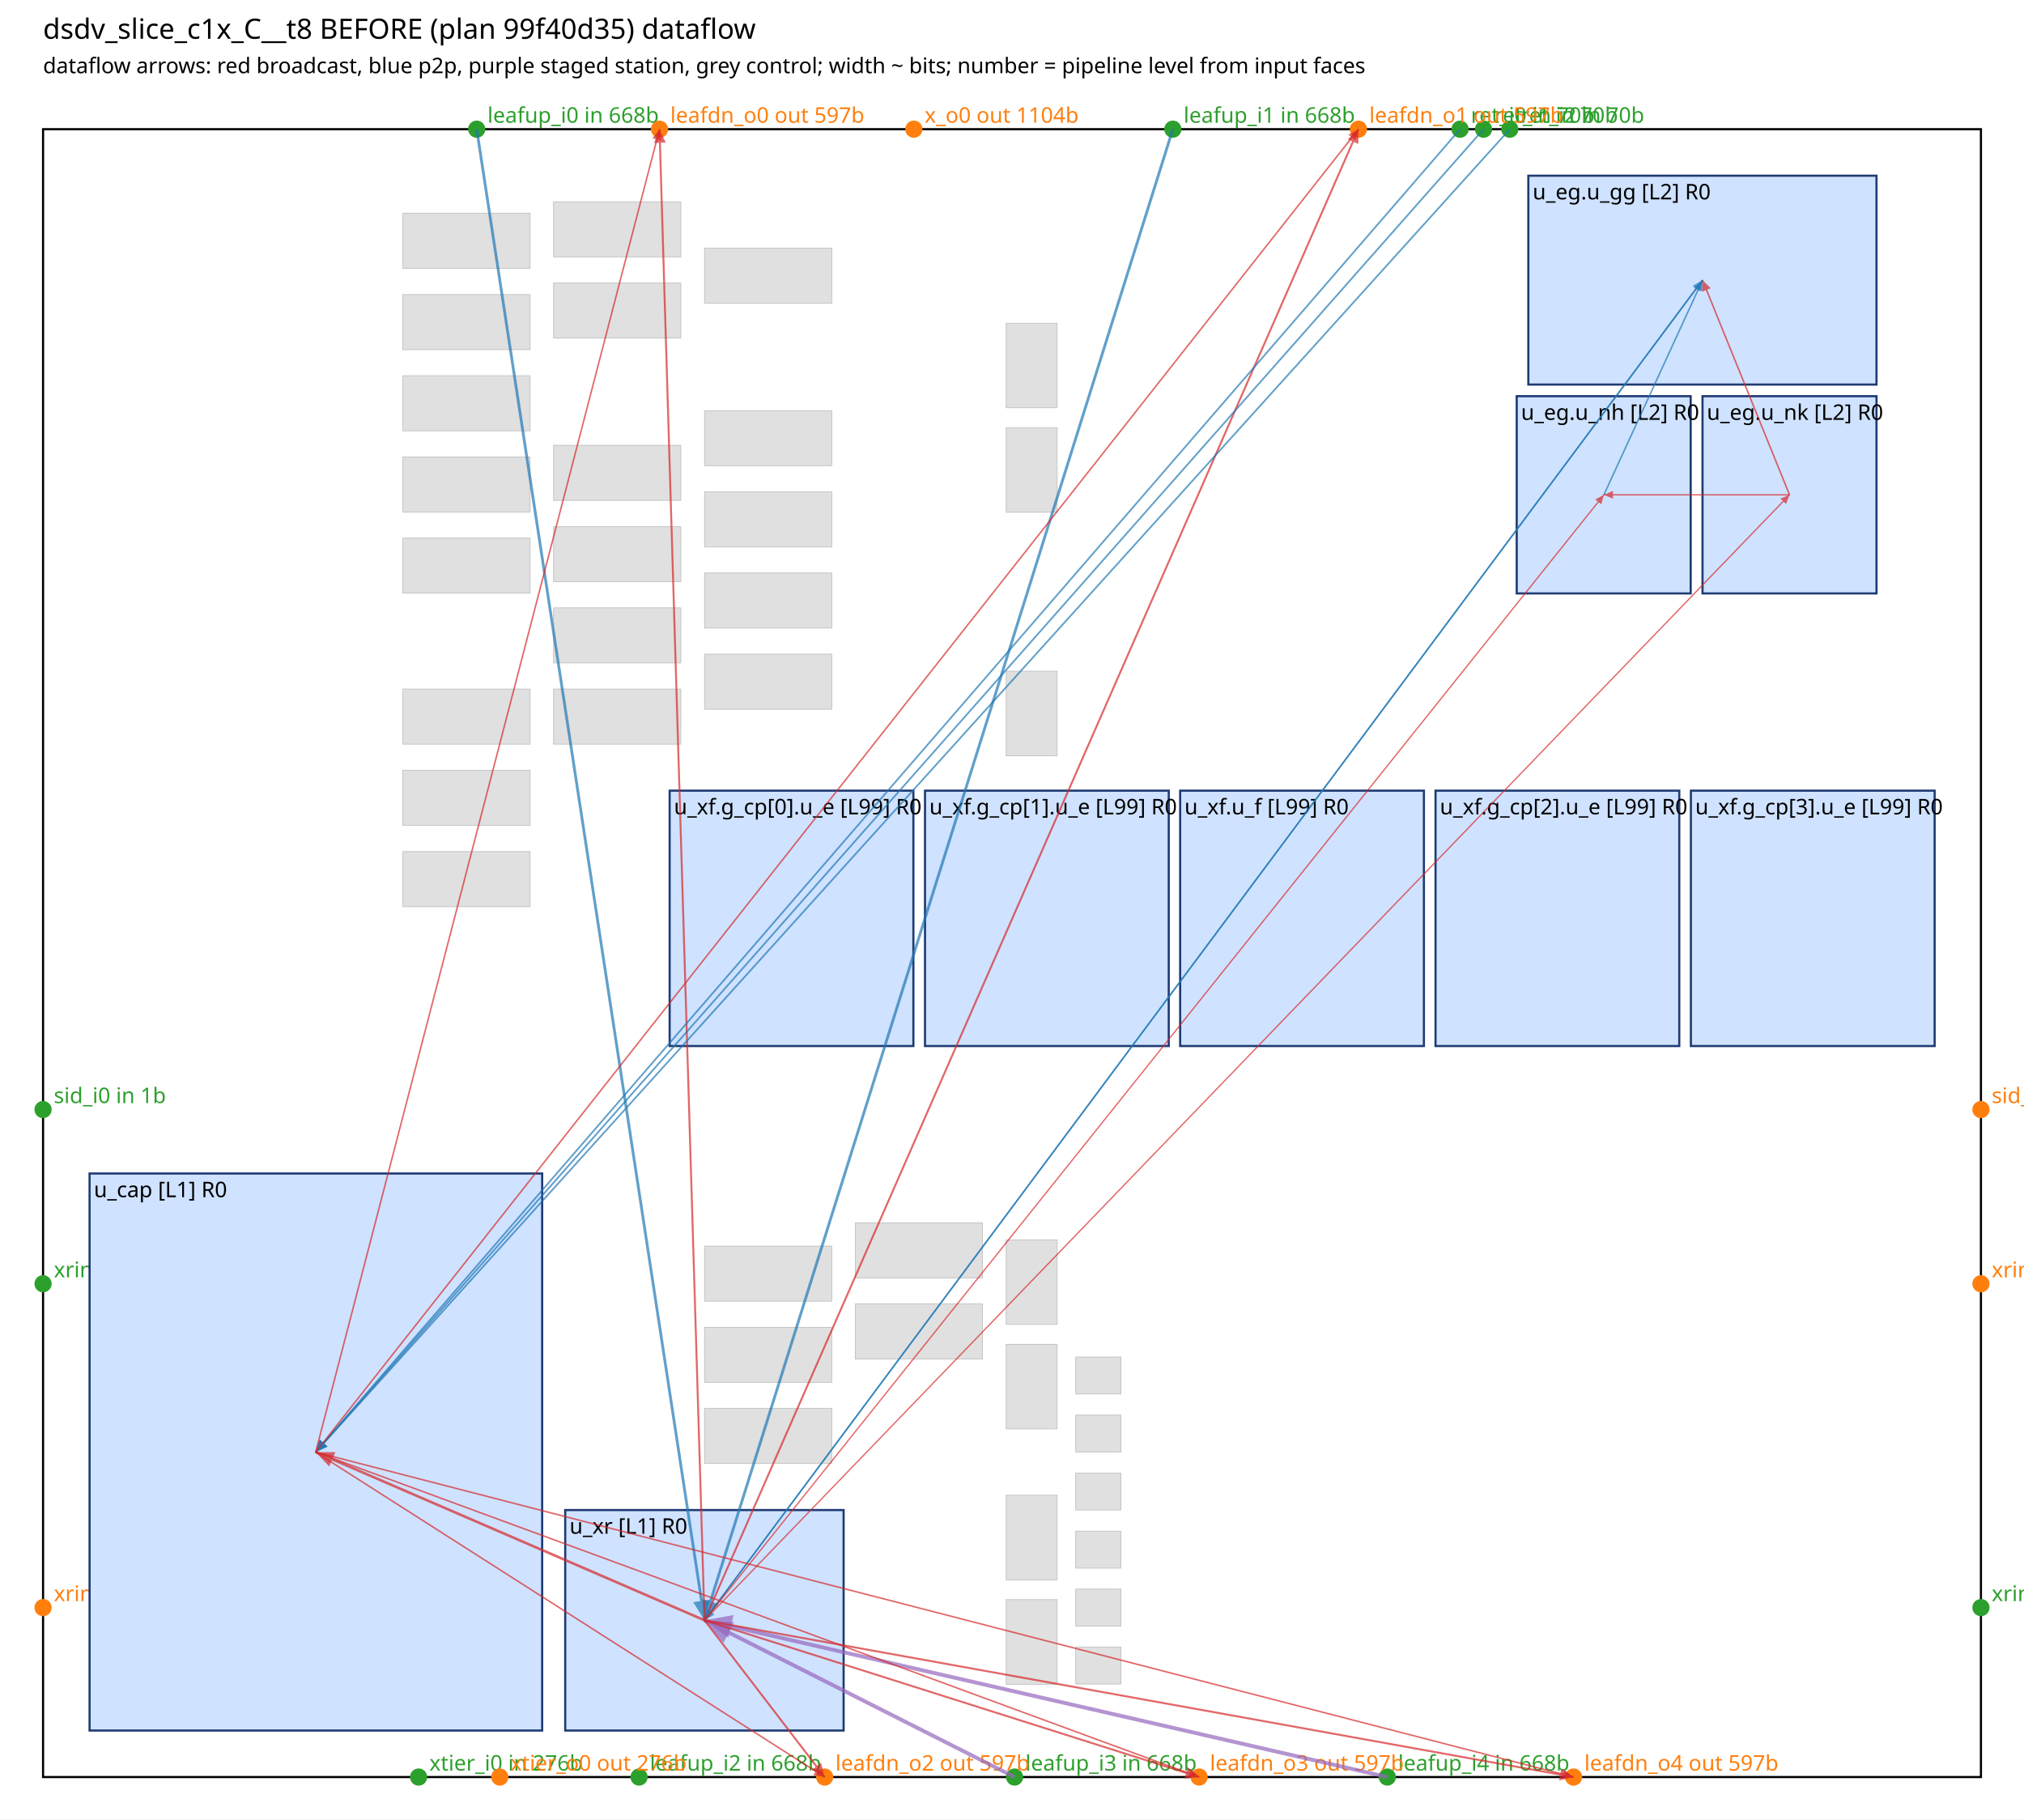
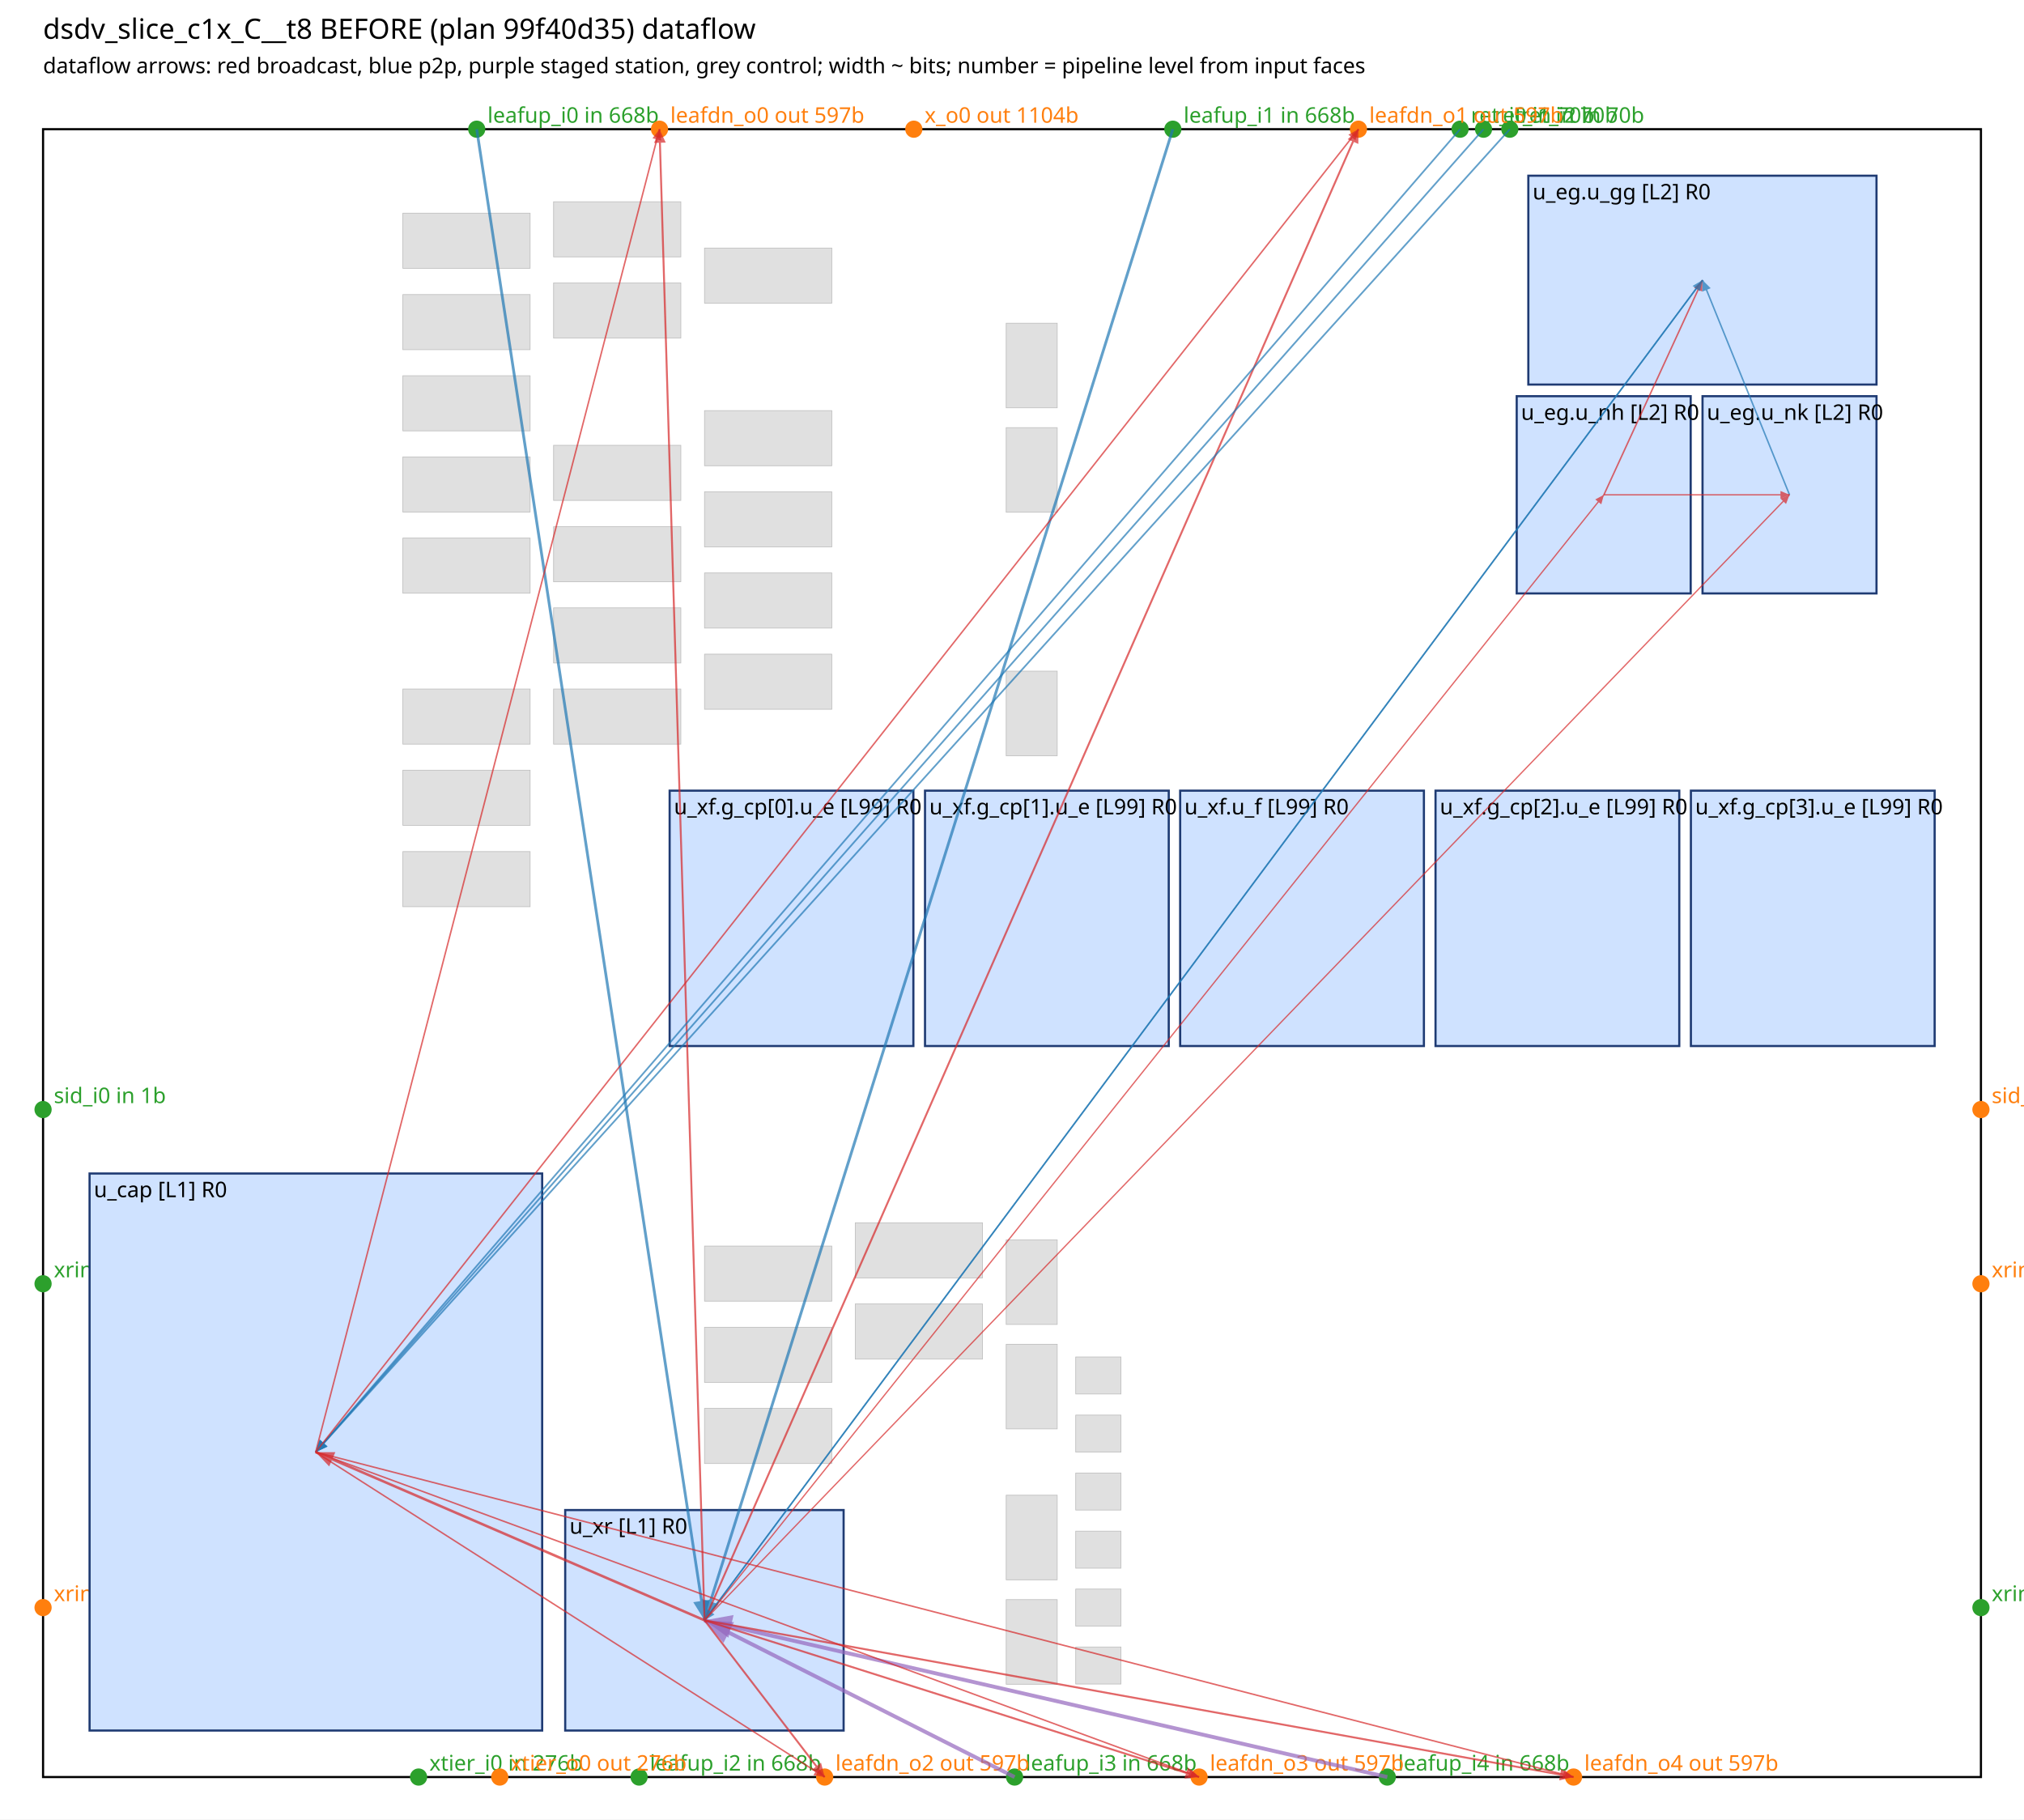
<svg xmlns="http://www.w3.org/2000/svg" width="940" height="845" font-family="sans-serif" font-size="10">
  <defs>
    <marker id="ar" markerWidth="8" markerHeight="8" refX="7" refY="3" orient="auto">
      <path d="M0,0 L7,3 L0,6 z" fill="context-stroke" />
    </marker>
  </defs>
  <rect width="100%" height="100%" fill="white" />
  <text x="20" y="18" font-size="13">dsdv_slice_c1x_C__t8 BEFORE (plan 99f40d35) dataflow</text>
  <text x="20" y="34">dataflow arrows: red broadcast, blue p2p, purple staged station, grey control; width ~ bits; number = pipeline level from input faces</text>
  <rect x="20.0" y="60.0" width="900.0" height="765.3" fill="none" stroke="black" />
  <rect x="187.1" y="395.5" width="59.1" height="25.6" fill="#e0e0e0" stroke="#bbb" stroke-width="0.3" />
  <rect x="187.1" y="357.7" width="59.1" height="25.6" fill="#e0e0e0" stroke="#bbb" stroke-width="0.3" />
  <rect x="187.1" y="320.0" width="59.1" height="25.6" fill="#e0e0e0" stroke="#bbb" stroke-width="0.3" />
  <rect x="187.1" y="249.9" width="59.1" height="25.6" fill="#e0e0e0" stroke="#bbb" stroke-width="0.3" />
  <rect x="187.1" y="212.2" width="59.1" height="25.6" fill="#e0e0e0" stroke="#bbb" stroke-width="0.3" />
  <rect x="187.1" y="174.5" width="59.1" height="25.6" fill="#e0e0e0" stroke="#bbb" stroke-width="0.3" />
  <rect x="187.1" y="136.8" width="59.1" height="25.6" fill="#e0e0e0" stroke="#bbb" stroke-width="0.3" />
  <rect x="187.1" y="99.0" width="59.1" height="25.6" fill="#e0e0e0" stroke="#bbb" stroke-width="0.3" />
  <rect x="257.1" y="320.0" width="59.1" height="25.6" fill="#e0e0e0" stroke="#bbb" stroke-width="0.3" />
  <rect x="257.1" y="282.3" width="59.1" height="25.6" fill="#e0e0e0" stroke="#bbb" stroke-width="0.3" />
  <rect x="257.1" y="244.6" width="59.1" height="25.6" fill="#e0e0e0" stroke="#bbb" stroke-width="0.3" />
  <rect x="257.1" y="206.8" width="59.1" height="25.6" fill="#e0e0e0" stroke="#bbb" stroke-width="0.3" />
  <rect x="257.1" y="131.4" width="59.1" height="25.6" fill="#e0e0e0" stroke="#bbb" stroke-width="0.3" />
  <rect x="257.1" y="93.7" width="59.1" height="25.6" fill="#e0e0e0" stroke="#bbb" stroke-width="0.3" />
  <rect x="327.2" y="654.1" width="59.1" height="25.6" fill="#e0e0e0" stroke="#bbb" stroke-width="0.3" />
  <rect x="327.2" y="616.4" width="59.1" height="25.6" fill="#e0e0e0" stroke="#bbb" stroke-width="0.3" />
  <rect x="327.2" y="578.7" width="59.1" height="25.6" fill="#e0e0e0" stroke="#bbb" stroke-width="0.3" />
  <rect x="327.2" y="303.8" width="59.1" height="25.6" fill="#e0e0e0" stroke="#bbb" stroke-width="0.3" />
  <rect x="327.2" y="266.1" width="59.1" height="25.6" fill="#e0e0e0" stroke="#bbb" stroke-width="0.3" />
  <rect x="327.2" y="228.4" width="59.1" height="25.6" fill="#e0e0e0" stroke="#bbb" stroke-width="0.3" />
  <rect x="327.2" y="190.7" width="59.1" height="25.6" fill="#e0e0e0" stroke="#bbb" stroke-width="0.3" />
  <rect x="327.2" y="115.2" width="59.1" height="25.6" fill="#e0e0e0" stroke="#bbb" stroke-width="0.3" />
  <rect x="397.2" y="605.6" width="59.1" height="25.6" fill="#e0e0e0" stroke="#bbb" stroke-width="0.3" />
  <rect x="397.2" y="567.9" width="59.1" height="25.6" fill="#e0e0e0" stroke="#bbb" stroke-width="0.3" />
  <rect x="467.3" y="742.9" width="23.7" height="39.3" fill="#e0e0e0" stroke="#bbb" stroke-width="0.3" />
  <rect x="467.3" y="694.4" width="23.7" height="39.3" fill="#e0e0e0" stroke="#bbb" stroke-width="0.3" />
  <rect x="467.3" y="624.3" width="23.7" height="39.3" fill="#e0e0e0" stroke="#bbb" stroke-width="0.3" />
  <rect x="467.3" y="575.8" width="23.7" height="39.3" fill="#e0e0e0" stroke="#bbb" stroke-width="0.3" />
  <rect x="467.3" y="311.7" width="23.7" height="39.3" fill="#e0e0e0" stroke="#bbb" stroke-width="0.3" />
  <rect x="467.3" y="198.6" width="23.7" height="39.3" fill="#e0e0e0" stroke="#bbb" stroke-width="0.3" />
  <rect x="467.3" y="150.1" width="23.7" height="39.3" fill="#e0e0e0" stroke="#bbb" stroke-width="0.3" />
  <rect x="499.6" y="764.9" width="21.0" height="17.2" fill="#e0e0e0" stroke="#bbb" stroke-width="0.3" />
  <rect x="499.6" y="738.0" width="21.0" height="17.2" fill="#e0e0e0" stroke="#bbb" stroke-width="0.3" />
  <rect x="499.6" y="711.1" width="21.0" height="17.2" fill="#e0e0e0" stroke="#bbb" stroke-width="0.3" />
  <rect x="499.6" y="684.1" width="21.0" height="17.2" fill="#e0e0e0" stroke="#bbb" stroke-width="0.3" />
  <rect x="499.6" y="657.2" width="21.0" height="17.2" fill="#e0e0e0" stroke="#bbb" stroke-width="0.3" />
  <rect x="499.6" y="630.2" width="21.0" height="17.2" fill="#e0e0e0" stroke="#bbb" stroke-width="0.3" />
  <circle cx="920.0" cy="746.6" r="4" fill="#2ca02c" />
  <text x="925.0" y="743.6" fill="#2ca02c">xring_i0 in 1104b</text>
  <circle cx="221.4" cy="60.0" r="4" fill="#2ca02c" />
  <text x="226.4" y="57.0" fill="#2ca02c">leafup_i0 in 668b</text>
  <circle cx="544.7" cy="60.0" r="4" fill="#2ca02c" />
  <text x="549.7" y="57.0" fill="#2ca02c">leafup_i1 in 668b</text>
  <circle cx="678.1" cy="60.0" r="4" fill="#2ca02c" />
  <text x="683.1" y="57.0" fill="#2ca02c">ret_i0 in 70b</text>
  <circle cx="689.0" cy="60.0" r="4" fill="#2ca02c" />
  <text x="694.0" y="57.0" fill="#2ca02c">ret_i1 in 70b</text>
  <circle cx="701.2" cy="60.0" r="4" fill="#2ca02c" />
  <text x="706.2" y="57.0" fill="#2ca02c">ret_i2 in 70b</text>
  <circle cx="194.4" cy="825.3" r="4" fill="#2ca02c" />
  <text x="199.4" y="822.3" fill="#2ca02c">xtier_i0 in 276b</text>
  <circle cx="296.8" cy="825.3" r="4" fill="#2ca02c" />
  <text x="301.8" y="822.3" fill="#2ca02c">leafup_i2 in 668b</text>
  <circle cx="471.2" cy="825.3" r="4" fill="#2ca02c" />
  <text x="476.2" y="822.3" fill="#2ca02c">leafup_i3 in 668b</text>
  <circle cx="644.3" cy="825.3" r="4" fill="#2ca02c" />
  <text x="649.3" y="822.3" fill="#2ca02c">leafup_i4 in 668b</text>
  <circle cx="20.0" cy="596.2" r="4" fill="#2ca02c" />
  <text x="25.0" y="593.2" fill="#2ca02c">xring_i1 in 1104b</text>
  <circle cx="20.0" cy="515.3" r="4" fill="#2ca02c" />
  <text x="25.0" y="512.3" fill="#2ca02c">sid_i0 in 1b</text>
  <circle cx="920.0" cy="596.2" r="4" fill="#ff7f0e" />
  <text x="925.0" y="593.2" fill="#ff7f0e">xring_o0 out 1104b</text>
  <circle cx="920.0" cy="515.3" r="4" fill="#ff7f0e" />
  <text x="925.0" y="512.3" fill="#ff7f0e">sid_o0 out 1b</text>
  <circle cx="306.3" cy="60.0" r="4" fill="#ff7f0e" />
  <text x="311.3" y="57.0" fill="#ff7f0e">leafdn_o0 out 597b</text>
  <circle cx="424.4" cy="60.0" r="4" fill="#ff7f0e" />
  <text x="429.4" y="57.0" fill="#ff7f0e">x_o0 out 1104b</text>
  <circle cx="630.9" cy="60.0" r="4" fill="#ff7f0e" />
  <text x="635.9" y="57.0" fill="#ff7f0e">leafdn_o1 out 597b</text>
  <circle cx="232.1" cy="825.3" r="4" fill="#ff7f0e" />
  <text x="237.1" y="822.3" fill="#ff7f0e">xtier_o0 out 276b</text>
  <circle cx="383.0" cy="825.3" r="4" fill="#ff7f0e" />
  <text x="388.0" y="822.3" fill="#ff7f0e">leafdn_o2 out 597b</text>
  <circle cx="556.9" cy="825.3" r="4" fill="#ff7f0e" />
  <text x="561.9" y="822.3" fill="#ff7f0e">leafdn_o3 out 597b</text>
  <circle cx="730.8" cy="825.3" r="4" fill="#ff7f0e" />
  <text x="735.8" y="822.3" fill="#ff7f0e">leafdn_o4 out 597b</text>
  <circle cx="20.0" cy="746.6" r="4" fill="#ff7f0e" />
  <text x="25.0" y="743.6" fill="#ff7f0e">xring_o1 out 1104b</text>
  <rect x="41.6" y="545.0" width="210.2" height="258.7" fill="#cfe2ff" stroke="#1f3b73" />
  <text x="43.6" y="556.0">u_cap [L1] R0</text>
  <rect x="262.5" y="701.3" width="129.3" height="102.4" fill="#cfe2ff" stroke="#1f3b73" />
  <text x="264.5" y="712.3">u_xr [L1] R0</text>
  <rect x="704.4" y="184.0" width="80.8" height="91.6" fill="#cfe2ff" stroke="#1f3b73" />
  <text x="706.4" y="195.0">u_eg.u_nh [L2] R0</text>
  <rect x="790.7" y="184.0" width="80.8" height="91.6" fill="#cfe2ff" stroke="#1f3b73" />
  <text x="792.7" y="195.0">u_eg.u_nk [L2] R0</text>
  <rect x="709.8" y="81.6" width="161.7" height="97.0" fill="#cfe2ff" stroke="#1f3b73" />
  <text x="711.8" y="92.6">u_eg.u_gg [L2] R0</text>
  <rect x="311.0" y="367.2" width="113.2" height="118.6" fill="#cfe2ff" stroke="#1f3b73" />
  <text x="313.0" y="378.2">u_xf.g_cp[0].u_e [L99] R0</text>
  <rect x="429.6" y="367.2" width="113.2" height="118.6" fill="#cfe2ff" stroke="#1f3b73" />
  <text x="431.6" y="378.2">u_xf.g_cp[1].u_e [L99] R0</text>
  <rect x="548.1" y="367.2" width="113.2" height="118.6" fill="#cfe2ff" stroke="#1f3b73" />
  <text x="550.1" y="378.2">u_xf.u_f [L99] R0</text>
  <rect x="666.7" y="367.2" width="113.2" height="118.6" fill="#cfe2ff" stroke="#1f3b73" />
  <text x="668.7" y="378.2">u_xf.g_cp[2].u_e [L99] R0</text>
  <rect x="785.3" y="367.2" width="113.2" height="118.6" fill="#cfe2ff" stroke="#1f3b73" />
  <text x="787.3" y="378.2">u_xf.g_cp[3].u_e [L99] R0</text>
  <line x1="471.2" y1="825.3" x2="327.2" y2="752.5" stroke="#9467bd" stroke-width="1.8" opacity="0.7" marker-end="url(#ar)" />
  <line x1="644.3" y1="825.3" x2="327.2" y2="752.5" stroke="#9467bd" stroke-width="1.8" opacity="0.7" marker-end="url(#ar)" />
  <line x1="221.4" y1="60.0" x2="327.2" y2="752.5" stroke="#1f77b4" stroke-width="1.3" opacity="0.7" marker-end="url(#ar)" />
  <line x1="544.7" y1="60.0" x2="327.2" y2="752.5" stroke="#1f77b4" stroke-width="1.3" opacity="0.7" marker-end="url(#ar)" />
  <line x1="327.2" y1="752.5" x2="146.6" y2="674.4" stroke="#d62728" stroke-width="1.2" opacity="0.7" marker-end="url(#ar)" />
  <line x1="327.2" y1="752.5" x2="306.3" y2="60.0" stroke="#d62728" stroke-width="0.9" opacity="0.7" marker-end="url(#ar)" />
  <line x1="327.2" y1="752.5" x2="630.9" y2="60.0" stroke="#d62728" stroke-width="0.9" opacity="0.7" marker-end="url(#ar)" />
  <line x1="327.2" y1="752.5" x2="383.0" y2="825.3" stroke="#d62728" stroke-width="0.9" opacity="0.7" marker-end="url(#ar)" />
  <line x1="327.2" y1="752.5" x2="556.9" y2="825.3" stroke="#d62728" stroke-width="0.9" opacity="0.7" marker-end="url(#ar)" />
  <line x1="327.2" y1="752.5" x2="730.8" y2="825.3" stroke="#d62728" stroke-width="0.9" opacity="0.7" marker-end="url(#ar)" />
  <line x1="678.1" y1="60.0" x2="146.6" y2="674.4" stroke="#1f77b4" stroke-width="0.8" opacity="0.7" marker-end="url(#ar)" />
  <line x1="689.0" y1="60.0" x2="146.6" y2="674.4" stroke="#1f77b4" stroke-width="0.8" opacity="0.7" marker-end="url(#ar)" />
  <line x1="701.2" y1="60.0" x2="146.6" y2="674.4" stroke="#1f77b4" stroke-width="0.8" opacity="0.7" marker-end="url(#ar)" />
  <line x1="790.7" y1="130.1" x2="327.2" y2="752.5" stroke="#1f77b4" stroke-width="0.7" opacity="0.7" marker-end="url(#ar)" />
-   <line x1="744.9" y1="229.8" x2="790.7" y2="130.1" stroke="#1f77b4" stroke-width="0.7" opacity="0.7" marker-end="url(#ar)" />
-   <line x1="831.1" y1="229.8" x2="790.7" y2="130.1" stroke="#d62728" stroke-width="0.7" opacity="0.7" marker-end="url(#ar)" />
+   <line x1="744.9" y1="229.8" x2="790.7" y2="130.1" stroke="#d62728" stroke-width="0.7" opacity="0.7" marker-end="url(#ar)" />
+   <line x1="831.1" y1="229.8" x2="790.7" y2="130.1" stroke="#1f77b4" stroke-width="0.7" opacity="0.7" marker-end="url(#ar)" />
  <line x1="327.2" y1="752.5" x2="790.7" y2="130.1" stroke="#1f77b4" stroke-width="0.7" opacity="0.7" marker-end="url(#ar)" />
  <line x1="146.6" y1="674.4" x2="306.3" y2="60.0" stroke="#d62728" stroke-width="0.7" opacity="0.7" marker-end="url(#ar)" />
  <line x1="146.6" y1="674.4" x2="630.9" y2="60.0" stroke="#d62728" stroke-width="0.7" opacity="0.7" marker-end="url(#ar)" />
  <line x1="146.6" y1="674.4" x2="383.0" y2="825.3" stroke="#d62728" stroke-width="0.7" opacity="0.7" marker-end="url(#ar)" />
  <line x1="146.6" y1="674.4" x2="556.9" y2="825.3" stroke="#d62728" stroke-width="0.7" opacity="0.7" marker-end="url(#ar)" />
  <line x1="146.6" y1="674.4" x2="730.8" y2="825.3" stroke="#d62728" stroke-width="0.7" opacity="0.7" marker-end="url(#ar)" />
-   <line x1="831.1" y1="229.8" x2="744.9" y2="229.8" stroke="#d62728" stroke-width="0.6" opacity="0.7" marker-end="url(#ar)" />
+   <line x1="744.9" y1="229.8" x2="831.1" y2="229.8" stroke="#d62728" stroke-width="0.6" opacity="0.7" marker-end="url(#ar)" />
  <line x1="327.2" y1="752.5" x2="744.9" y2="229.8" stroke="#d62728" stroke-width="0.6" opacity="0.7" marker-end="url(#ar)" />
  <line x1="327.2" y1="752.5" x2="831.1" y2="229.8" stroke="#d62728" stroke-width="0.6" opacity="0.7" marker-end="url(#ar)" />
</svg>
